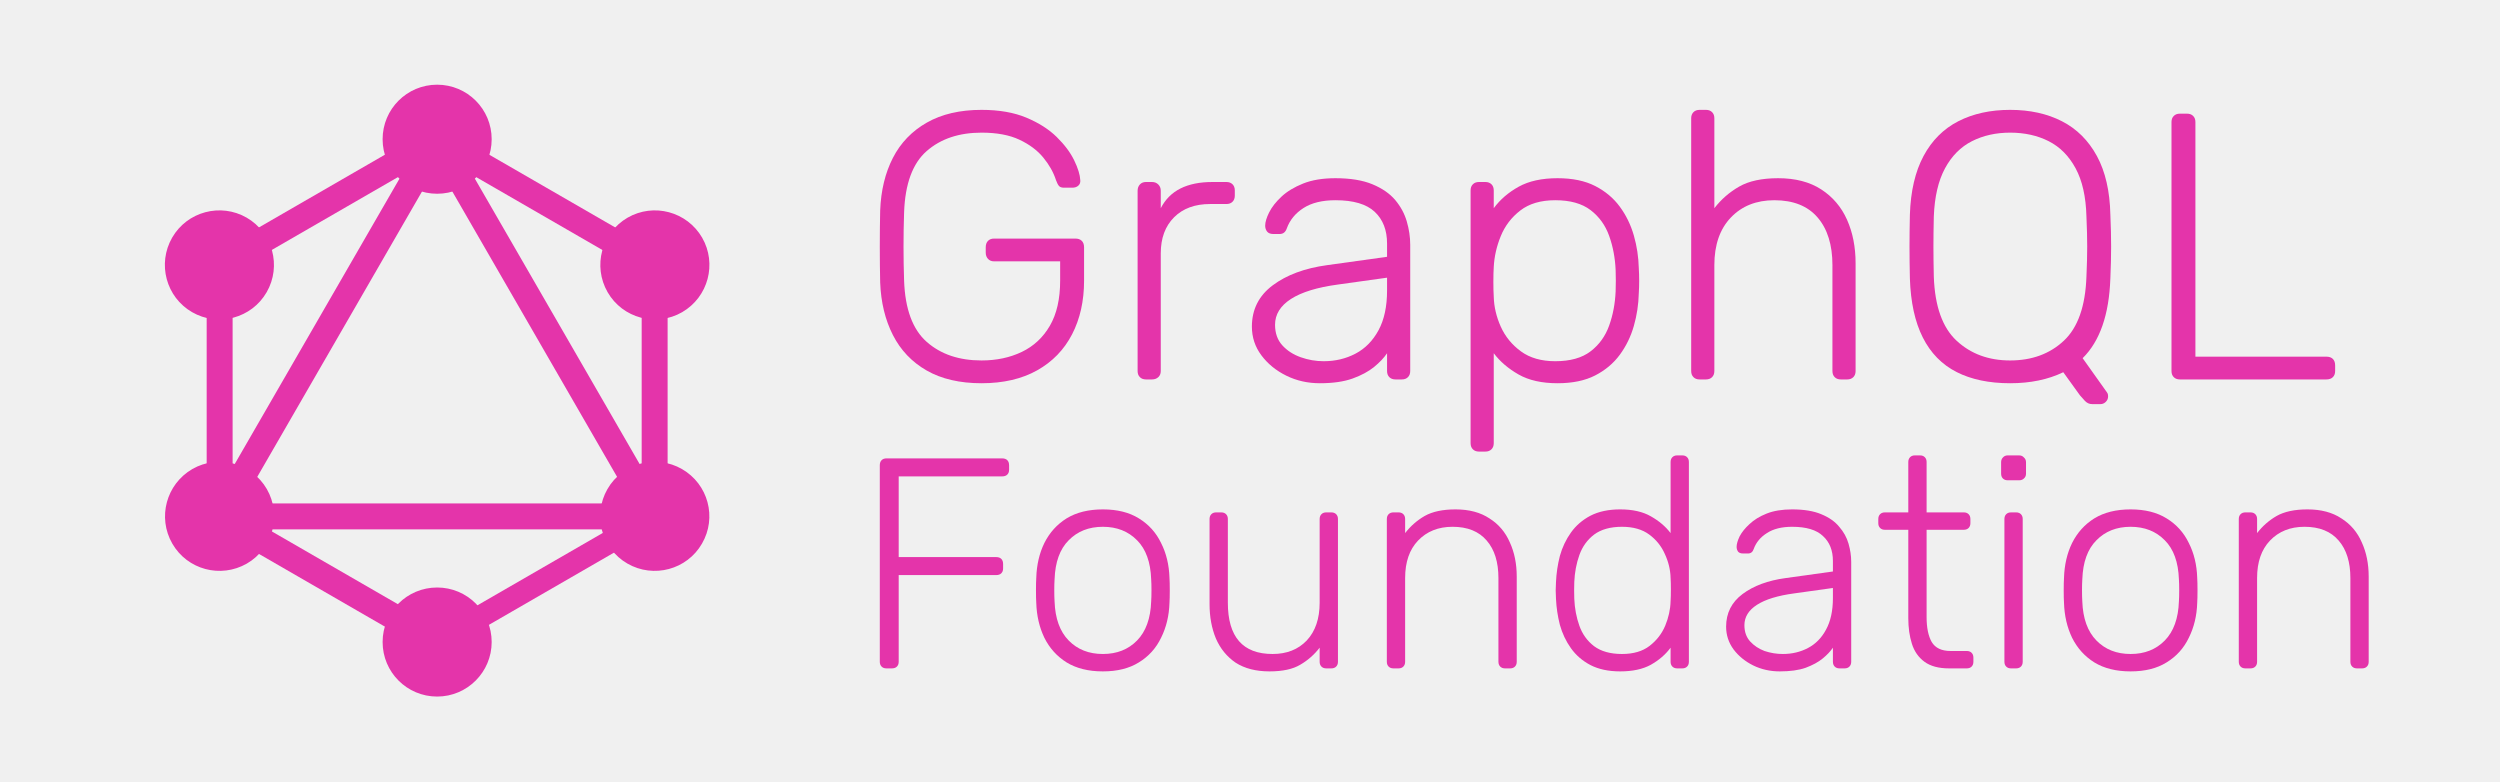
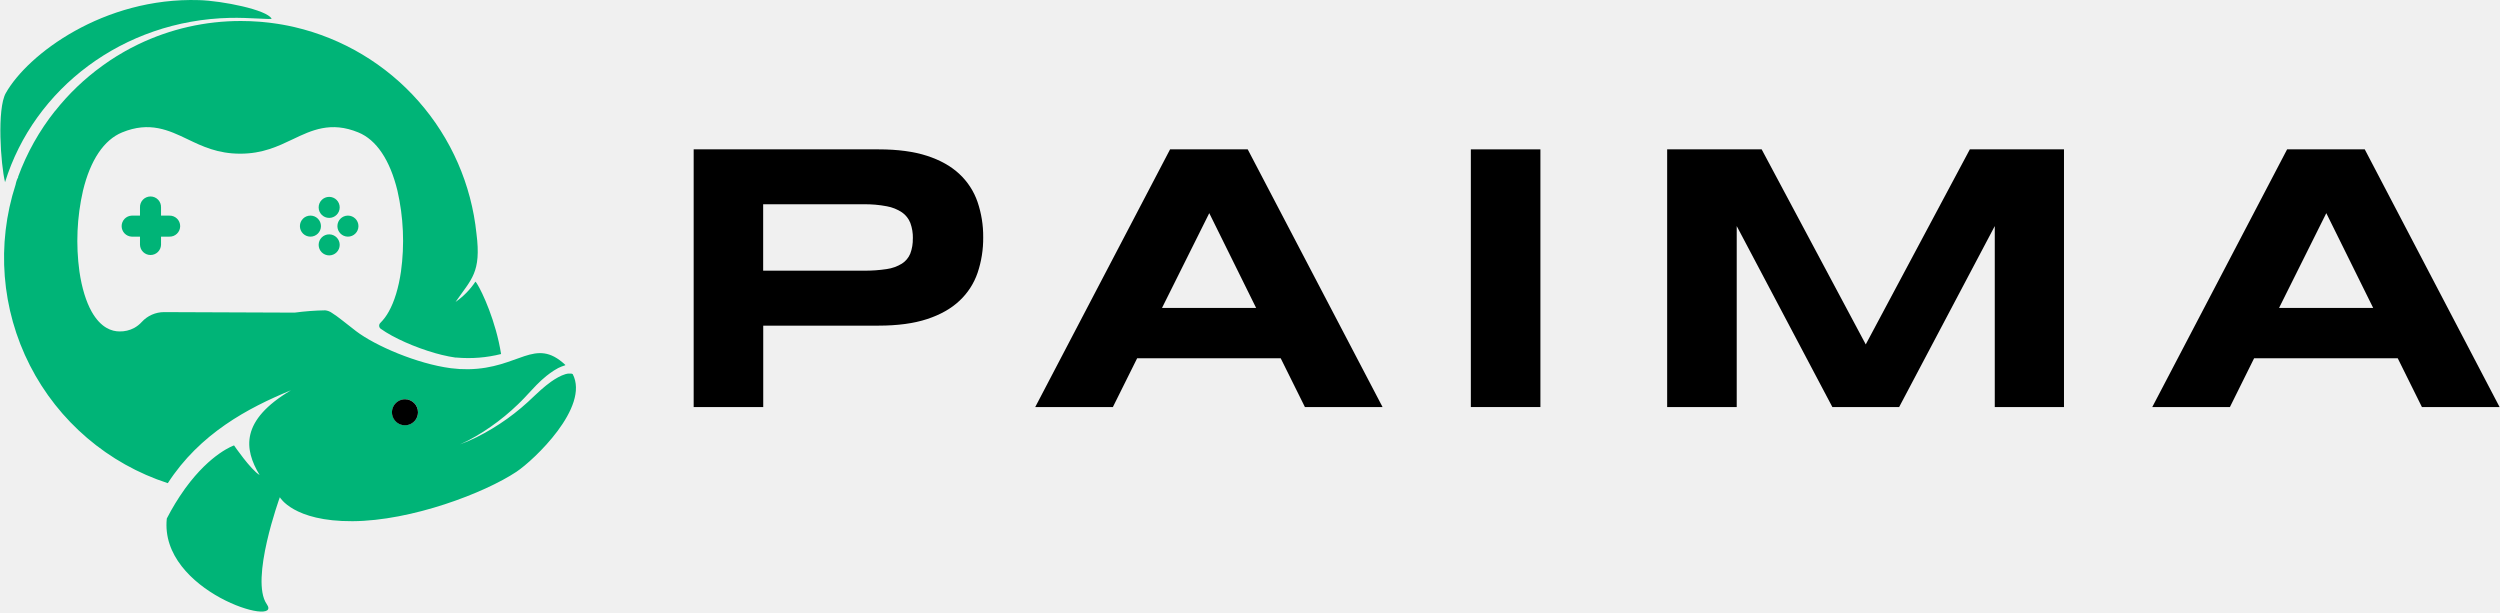
- <svg xmlns="http://www.w3.org/2000/svg" version="1.1" x="0" y="0" width="1600" height="500" viewBox="0, 0, 1600, 500" id="svg56">
-   <defs id="defs60" />
-   <g id="g1213">
-     <g id="GraphQL-mark">
-       <path d="m 137.239,352.66 -14.376,-8.3 160.15,-277.38 14.376,8.3 z" fill="#e434aa" id="path7" />
-       <path d="m 119.571,322.2 h 320.3 v 16.6 h -320.3 z" fill="#e434aa" id="path9" />
-       <path d="m 286.119,424.026 -160.21,-92.5 8.3,-14.376 160.21,92.5 z" fill="#e434aa" id="path11" />
-       <path d="m 425.293,182.947 -160.21,-92.5 8.301,-14.376 160.21,92.5 z" fill="#e434aa" id="path13" />
-       <path d="m 134.253,182.883 -8.3,-14.375 160.21,-92.5 8.301,14.375 z" fill="#e434aa" id="path15" />
-       <path d="m 422.339,352.663 -160.15,-277.38 14.376,-8.3 160.15,277.38 z" fill="#e434aa" id="path17" />
-       <path d="m 132.271,157.5 h 16.6 v 185 h -16.6 z" fill="#e434aa" id="path19" />
-       <path d="m 410.671,157.5 h 16.6 v 185 h -16.6 z" fill="#e434aa" id="path21" />
-       <path d="m 283.293,416.999 -7.25,-12.557 139.339,-80.45 7.25,12.557 z" fill="#e434aa" id="path23" />
-       <path d="m 449.272,347.9 c -9.6,16.7 -31,22.4 -47.7,12.8 -16.701,-9.6 -22.4,-31 -12.8,-47.7 9.599,-16.7 31,-22.4 47.699,-12.8 16.801,9.7 22.5,31 12.801,47.7" fill="#e434aa" id="path25" />
-       <path d="m 170.671,187 c -9.6,16.7 -31,22.4 -47.7,12.8 -16.7,-9.6 -22.4,-31 -12.8,-47.7 9.6,-16.7 31,-22.4 47.7,-12.8 16.7,9.7 22.4,31 12.8,47.7" fill="#e434aa" id="path27" />
-       <path d="m 110.271,347.9 c -9.6,-16.7 -3.9,-38 12.8,-47.7 16.7,-9.6 38,-3.9 47.7,12.8 9.6,16.7 3.9,38 -12.8,47.7 -16.8,9.6 -38.1,3.9 -47.7,-12.8" fill="#e434aa" id="path29" />
-       <path d="m 388.871,187 c -9.6,-16.7 -3.9,-38 12.8,-47.7 16.7,-9.6 38,-3.9 47.7,12.8 9.6,16.7 3.9,38 -12.8,47.7 -16.7,9.6 -38.1,3.9 -47.7,-12.8" fill="#e434aa" id="path31" />
-       <path d="m 279.771,445.8 c -19.3,0 -34.9,-15.6 -34.9,-34.9 0,-19.3 15.6,-34.9 34.9,-34.9 19.301,0 34.9,15.6 34.9,34.9 0,19.2 -15.599,34.9 -34.9,34.9" fill="#e434aa" id="path33" />
-       <path d="m 279.771,124 c -19.3,0 -34.9,-15.6 -34.9,-34.9 0,-19.3 15.6,-34.9 34.9,-34.9 19.301,0 34.9,15.6 34.9,34.9 0,19.3 -15.599,34.9 -34.9,34.9" fill="#e434aa" id="path35" />
-     </g>
-     <g id="g1175">
-       <g id="GraphQL-text" transform="translate(0,-89.50873)">
-         <path d="m 1395.102,332.35 q -2.43,0 -3.888,-1.458 -1.458,-1.458 -1.458,-3.888 V 167.596 q 0,-2.43 1.458,-3.888 1.458,-1.458 3.888,-1.458 h 4.617 q 2.43,0 3.888,1.458 1.458,1.458 1.458,3.888 V 317.77 h 83.835 q 2.673,0 4.131,1.458 1.458,1.458 1.458,4.131 v 3.645 q 0,2.43 -1.458,3.888 -1.458,1.458 -4.131,1.458 z" fill="#e434aa" id="path38" />
-         <path d="m 1338.969,348.145 q -2.673,0 -4.618,-2.066 -1.944,-2.065 -3.158,-3.523 L 1320.5,327.733 q -14.579,7.047 -34.02,7.047 -20.168,0 -34.262,-7.169 -14.094,-7.168 -21.628,-22.113 -7.533,-14.944 -8.262,-37.786 -0.243,-10.935 -0.243,-20.412 0,-9.477 0.243,-20.412 0.729,-22.599 8.749,-37.544 8.018,-14.944 22.234,-22.234 14.215,-7.29 33.169,-7.29 18.954,0 33.17,7.29 14.215,7.29 22.356,22.234 8.14,14.945 8.626,37.544 0.487,10.935 0.487,20.412 0,9.477 -0.487,20.412 -1.215,34.749 -17.739,51.03 l 15.552,21.87 q 0.243,0.243 0.487,0.85 0.242,0.608 0.242,1.823 0,1.944 -1.458,3.402 -1.457,1.458 -3.402,1.458 z M 1286.48,320.2 q 20.899,0 34.385,-12.636 13.486,-12.636 14.458,-41.067 0.486,-10.935 0.486,-19.197 0,-8.262 -0.486,-19.197 -0.485,-18.954 -6.925,-30.861 -6.44,-11.907 -17.253,-17.375 -10.813,-5.467 -24.665,-5.467 -13.608,0 -24.421,5.467 -10.814,5.468 -17.253,17.375 -6.44,11.907 -7.169,30.861 -0.242,10.935 -0.242,19.197 0,8.262 0.242,19.197 0.972,28.431 14.581,41.067 13.607,12.636 34.262,12.636 z" fill="#e434aa" id="path40" />
-         <path d="m 1087.707,332.35 q -2.43,0 -3.888,-1.458 -1.458,-1.458 -1.458,-3.888 V 165.166 q 0,-2.43 1.458,-3.888 1.458,-1.458 3.888,-1.458 h 4.131 q 2.43,0 3.888,1.458 1.458,1.458 1.458,3.888 v 57.591 q 6.561,-8.505 15.916,-13.851 9.356,-5.346 24.908,-5.346 16.524,0 27.58,7.168 11.057,7.169 16.524,19.44 5.468,12.272 5.468,27.824 v 69.012 q 0,2.43 -1.458,3.888 -1.458,1.458 -3.888,1.458 h -4.131 q -2.43,0 -3.888,-1.458 -1.458,-1.458 -1.458,-3.888 v -67.797 q 0,-19.44 -9.477,-30.497 -9.477,-11.056 -27.702,-11.056 -17.253,0 -27.824,11.056 -10.57,11.057 -10.57,30.497 v 67.797 q 0,2.43 -1.458,3.888 -1.458,1.458 -3.888,1.458 z" fill="#e434aa" id="path42" />
-         <path d="m 946.524,378.52 q -2.43,0 -3.888,-1.458 -1.458,-1.458 -1.458,-3.888 V 211.336 q 0,-2.43 1.458,-3.888 1.458,-1.458 3.888,-1.458 h 4.131 q 2.43,0 3.888,1.458 1.458,1.458 1.458,3.888 v 11.421 q 6.075,-8.262 15.916,-13.73 9.842,-5.467 24.908,-5.467 14.337,0 24.057,4.981 9.72,4.982 15.795,13.244 6.075,8.262 8.991,18.468 2.916,10.206 3.159,20.898 0.243,3.645 0.243,8.019 0,4.374 -0.243,8.019 -0.243,10.692 -3.159,20.898 -2.916,10.206 -8.991,18.468 -6.075,8.262 -15.795,13.243 -9.72,4.982 -24.057,4.982 -15.066,0 -24.908,-5.589 -9.841,-5.589 -15.916,-13.608 v 57.591 q 0,2.43 -1.458,3.888 -1.458,1.458 -3.888,1.458 z m 48.843,-57.834 q 14.337,0 22.599,-6.318 8.262,-6.318 11.907,-16.524 3.645,-10.206 4.131,-21.87 0.243,-6.804 0,-13.608 -0.486,-11.664 -4.131,-21.87 -3.645,-10.206 -11.907,-16.524 -8.262,-6.318 -22.599,-6.318 -13.851,0 -22.356,6.561 -8.505,6.561 -12.515,16.402 -4.009,9.842 -4.495,19.805 -0.243,3.645 -0.243,9.477 0,5.832 0.243,9.477 0.243,9.72 4.495,19.197 4.253,9.477 12.879,15.795 8.627,6.318 21.992,6.318 z" fill="#e434aa" id="path44" />
-         <path d="m 844.707,334.78 q -11.664,0 -21.506,-4.86 -9.841,-4.86 -15.916,-13.001 -6.075,-8.14 -6.075,-18.346 0,-16.524 13.365,-26.487 13.365,-9.963 34.749,-12.879 l 38.394,-5.346 v -8.505 q 0,-12.879 -7.898,-20.291 -7.897,-7.411 -25.15,-7.411 -12.636,0 -20.412,4.981 -7.776,4.982 -10.692,13.001 -1.215,3.645 -4.617,3.645 h -3.888 q -2.916,0 -4.131,-1.58 -1.215,-1.579 -1.215,-3.766 0,-3.402 2.551,-8.505 2.552,-5.103 7.898,-10.085 5.346,-4.981 13.851,-8.383 8.505,-3.402 20.655,-3.402 14.337,0 23.692,3.888 9.356,3.888 14.58,10.084 5.225,6.197 7.412,13.73 2.187,7.533 2.187,14.823 v 80.919 q 0,2.43 -1.458,3.888 -1.458,1.458 -3.888,1.458 h -4.131 q -2.43,0 -3.888,-1.458 -1.458,-1.458 -1.458,-3.888 v -11.421 q -2.916,4.374 -8.262,8.748 -5.346,4.374 -13.73,7.411 -8.383,3.038 -21.019,3.038 z m 2.43,-14.094 q 11.178,0 20.412,-4.86 9.234,-4.86 14.701,-14.944 5.468,-10.085 5.468,-25.394 v -8.262 l -31.347,4.374 q -19.926,2.673 -30.132,9.234 -10.206,6.561 -10.206,16.524 0,8.019 4.617,13.122 4.617,5.103 11.785,7.654 7.169,2.552 14.702,2.552 z" fill="#e434aa" id="path46" />
-         <path d="m 733.413,332.35 q -2.43,0 -3.888,-1.458 -1.458,-1.458 -1.458,-3.888 V 211.579 q 0,-2.43 1.458,-4.01 1.458,-1.579 3.888,-1.579 h 3.888 q 2.43,0 4.009,1.579 1.58,1.58 1.58,4.01 v 11.178 q 4.374,-8.505 12.636,-12.636 8.262,-4.131 20.412,-4.131 h 8.991 q 2.43,0 3.888,1.458 1.458,1.458 1.458,3.888 v 3.402 q 0,2.43 -1.458,3.888 -1.458,1.458 -3.888,1.458 H 774.48 q -14.58,0 -23.085,8.505 -8.505,8.505 -8.505,23.085 v 75.33 q 0,2.43 -1.58,3.888 -1.579,1.458 -4.009,1.458 z" fill="#e434aa" id="path48" />
-         <path d="m 628.194,334.78 q -20.898,0 -35.114,-8.141 -14.215,-8.14 -21.627,-22.72 -7.411,-14.58 -8.141,-33.534 -0.242,-10.935 -0.242,-23.085 0,-12.15 0.242,-23.085 0.73,-19.197 8.141,-33.656 7.412,-14.458 21.749,-22.599 14.337,-8.14 34.992,-8.14 16.767,0 28.673,4.981 11.908,4.982 19.44,12.393 7.534,7.412 11.179,14.945 3.644,7.533 3.888,12.636 0.243,2.187 -1.215,3.523 -1.458,1.337 -3.888,1.337 h -5.347 q -2.187,0 -3.158,-1.094 -0.972,-1.093 -1.944,-3.766 -2.43,-7.533 -8.141,-14.459 -5.71,-6.925 -15.309,-11.421 -9.599,-4.495 -24.178,-4.495 -21.627,0 -35.114,11.785 -13.486,11.786 -14.458,39.245 -0.729,21.87 0,43.74 0.972,27.216 14.458,39.123 13.487,11.907 35.114,11.907 14.337,0 25.758,-5.468 11.42,-5.467 17.982,-16.767 6.561,-11.299 6.561,-28.795 v -12.393 h -42.282 q -2.43,0 -3.888,-1.58 -1.458,-1.579 -1.458,-4.009 v -3.402 q 0,-2.673 1.458,-4.131 1.458,-1.458 3.888,-1.458 h 52.002 q 2.673,0 4.131,1.458 1.458,1.458 1.458,4.131 v 21.384 q 0,19.44 -7.655,34.263 -7.654,14.823 -22.356,23.085 -14.702,8.262 -35.599,8.262 z" fill="#e434aa" id="path50" />
-       </g>
-       <g id="g1154">
-         <path d="m 567.294,427.769 q -1.92,0 -3.072,-1.152 -1.152,-1.152 -1.152,-3.072 v -125.76 q 0,-2.112 1.152,-3.264 1.152,-1.152 3.072,-1.152 h 74.112 q 2.112,0 3.264,1.152 1.152,1.152 1.152,3.264 v 2.88 q 0,1.92 -1.152,3.072 -1.152,1.152 -3.264,1.152 h -66.24 v 51.648 h 62.4 q 2.112,0 3.264,1.152 1.152,1.152 1.152,3.264 v 2.88 q 0,1.92 -1.152,3.072 -1.152,1.152 -3.264,1.152 h -62.4 v 55.488 q 0,1.92 -1.152,3.072 -1.152,1.152 -3.264,1.152 z" style="font-style:normal;font-variant:normal;font-weight:300;font-stretch:normal;font-size:192px;line-height:1.25;font-family:Rubik;-inkscape-font-specification:'Rubik, Light';font-variant-ligatures:normal;font-variant-caps:normal;font-variant-numeric:normal;font-variant-east-asian:normal;fill:#e434aa;fill-opacity:1;stroke:none" id="path1113" />
-         <path d="m 705.84,429.689 q -13.824,0 -23.232,-5.76 -9.216,-5.76 -14.208,-15.744 -4.8,-9.984 -5.184,-22.272 -0.192,-2.88 -0.192,-8.064 0,-5.184 0.192,-8.064 0.384,-12.48 5.184,-22.272 4.992,-9.984 14.208,-15.744 9.408,-5.76 23.232,-5.76 13.824,0 23.04,5.76 9.408,5.76 14.208,15.744 4.992,9.792 5.376,22.272 0.192,2.88 0.192,8.064 0,5.184 -0.192,8.064 -0.384,12.288 -5.376,22.272 -4.8,9.984 -14.208,15.744 -9.216,5.76 -23.04,5.76 z m 0,-11.136 q 13.44,0 21.888,-8.64 8.448,-8.64 9.024,-24.96 0.192,-2.88 0.192,-7.104 0,-4.224 -0.192,-7.104 -0.576,-16.512 -9.024,-24.96 -8.448,-8.64 -21.888,-8.64 -13.44,0 -21.888,8.64 -8.448,8.448 -9.024,24.96 -0.192,2.88 -0.192,7.104 0,4.224 0.192,7.104 0.576,16.32 9.024,24.96 8.448,8.64 21.888,8.64 z" style="font-style:normal;font-variant:normal;font-weight:300;font-stretch:normal;font-size:192px;line-height:1.25;font-family:Rubik;-inkscape-font-specification:'Rubik, Light';font-variant-ligatures:normal;font-variant-caps:normal;font-variant-numeric:normal;font-variant-east-asian:normal;fill:#e434aa;fill-opacity:1;stroke:none" id="path1115" />
-         <path d="m 812.514,429.689 q -13.056,0 -21.696,-5.568 -8.448,-5.76 -12.672,-15.552 -4.032,-9.792 -4.032,-21.888 v -54.528 q 0,-1.92 1.152,-3.072 1.152,-1.152 3.072,-1.152 h 3.264 q 1.92,0 3.072,1.152 1.152,1.152 1.152,3.072 v 53.568 q 0,32.832 28.608,32.832 13.632,0 21.888,-8.64 8.256,-8.832 8.256,-24.192 v -53.568 q 0,-1.92 1.152,-3.072 1.152,-1.152 3.072,-1.152 h 3.264 q 1.92,0 3.072,1.152 1.152,1.152 1.152,3.072 v 91.392 q 0,1.92 -1.152,3.072 -1.152,1.152 -3.072,1.152 h -3.264 q -1.92,0 -3.072,-1.152 -1.152,-1.152 -1.152,-3.072 v -9.024 q -5.184,6.72 -12.48,10.944 -7.104,4.224 -19.584,4.224 z" style="font-style:normal;font-variant:normal;font-weight:300;font-stretch:normal;font-size:192px;line-height:1.25;font-family:Rubik;-inkscape-font-specification:'Rubik, Light';font-variant-ligatures:normal;font-variant-caps:normal;font-variant-numeric:normal;font-variant-east-asian:normal;fill:#e434aa;fill-opacity:1;stroke:none" id="path1117" />
-         <path d="m 891.798,427.769 q -1.92,0 -3.072,-1.152 -1.152,-1.152 -1.152,-3.072 v -91.392 q 0,-1.92 1.152,-3.072 1.152,-1.152 3.072,-1.152 h 3.264 q 1.92,0 3.072,1.152 1.152,1.152 1.152,3.072 v 9.024 q 5.184,-6.72 12.48,-10.944 7.488,-4.224 19.776,-4.224 13.056,0 21.696,5.76 8.832,5.568 13.056,15.36 4.416,9.6 4.416,21.888 v 54.528 q 0,1.92 -1.152,3.072 -1.152,1.152 -3.072,1.152 h -3.264 q -1.92,0 -3.072,-1.152 -1.152,-1.152 -1.152,-3.072 v -53.568 q 0,-15.36 -7.488,-24 -7.488,-8.832 -21.888,-8.832 -13.632,0 -22.08,8.832 -8.256,8.64 -8.256,24 v 53.568 q 0,1.92 -1.152,3.072 -1.152,1.152 -3.072,1.152 z" style="font-style:normal;font-variant:normal;font-weight:300;font-stretch:normal;font-size:192px;line-height:1.25;font-family:Rubik;-inkscape-font-specification:'Rubik, Light';font-variant-ligatures:normal;font-variant-caps:normal;font-variant-numeric:normal;font-variant-east-asian:normal;fill:#e434aa;fill-opacity:1;stroke:none" id="path1119" />
-         <path d="m 1036.92,429.689 q -11.136,0 -19.008,-4.032 -7.68,-4.032 -12.48,-10.752 -4.8,-6.72 -7.104,-14.976 -2.112,-8.256 -2.496,-16.704 -0.192,-2.88 -0.192,-5.376 0,-2.496 0.192,-5.376 0.384,-8.448 2.496,-16.704 2.304,-8.256 7.104,-14.976 4.8,-6.72 12.48,-10.752 7.872,-4.032 19.008,-4.032 11.904,0 19.584,4.416 7.872,4.416 12.672,10.752 v -45.504 q 0,-1.92 1.152,-3.072 1.152,-1.152 3.072,-1.152 h 3.264 q 1.92,0 3.072,1.152 1.152,1.152 1.152,3.072 v 127.872 q 0,1.92 -1.152,3.072 -1.152,1.152 -3.072,1.152 h -3.264 q -1.92,0 -3.072,-1.152 -1.152,-1.152 -1.152,-3.072 v -9.024 q -4.8,6.528 -12.672,10.944 -7.68,4.224 -19.584,4.224 z m 1.152,-11.136 q 10.944,0 17.664,-5.184 6.72,-5.184 9.984,-12.864 3.264,-7.872 3.456,-15.744 0.192,-2.88 0.192,-7.488 0,-4.608 -0.192,-7.488 -0.192,-7.68 -3.648,-15.168 -3.264,-7.488 -9.984,-12.48 -6.72,-4.992 -17.472,-4.992 -11.136,0 -17.856,4.992 -6.528,4.992 -9.408,13.056 -2.88,8.064 -3.264,17.28 -0.192,5.376 0,10.752 0.384,9.216 3.264,17.28 2.88,8.064 9.408,13.056 6.72,4.992 17.856,4.992 z" style="font-style:normal;font-variant:normal;font-weight:300;font-stretch:normal;font-size:192px;line-height:1.25;font-family:Rubik;-inkscape-font-specification:'Rubik, Light';font-variant-ligatures:normal;font-variant-caps:normal;font-variant-numeric:normal;font-variant-east-asian:normal;fill:#e434aa;fill-opacity:1;stroke:none" id="path1121" />
-         <path d="m 1139.079,429.689 q -9.216,0 -17.088,-3.84 -7.68,-3.84 -12.48,-10.176 -4.8,-6.528 -4.8,-14.592 0,-13.056 10.56,-20.928 10.56,-7.872 27.456,-10.176 l 30.336,-4.224 v -6.72 q 0,-10.176 -6.336,-15.936 -6.144,-5.952 -19.776,-5.952 -9.984,0 -16.128,4.032 -6.144,3.84 -8.448,10.176 -0.96,2.88 -3.648,2.88 h -3.072 q -2.304,0 -3.264,-1.152 -0.96,-1.344 -0.96,-3.072 0,-2.688 1.92,-6.72 2.112,-4.032 6.336,-7.872 4.224,-4.032 10.944,-6.72 6.72,-2.688 16.32,-2.688 11.328,0 18.624,3.072 7.488,3.072 11.52,8.064 4.224,4.8 5.952,10.752 1.728,5.952 1.728,11.712 v 63.936 q 0,1.92 -1.152,3.072 -1.152,1.152 -3.072,1.152 h -3.264 q -1.92,0 -3.072,-1.152 -1.152,-1.152 -1.152,-3.072 v -9.024 q -2.304,3.456 -6.528,6.912 -4.224,3.456 -10.944,5.952 -6.528,2.304 -16.512,2.304 z m 1.92,-11.136 q 8.832,0 16.128,-3.84 7.296,-3.84 11.52,-11.712 4.416,-8.064 4.416,-20.16 v -6.528 l -24.768,3.456 q -15.744,2.112 -23.808,7.296 -8.064,5.184 -8.064,13.056 0,6.336 3.648,10.368 3.648,4.032 9.216,6.144 5.76,1.92 11.712,1.92 z" style="font-style:normal;font-variant:normal;font-weight:300;font-stretch:normal;font-size:192px;line-height:1.25;font-family:Rubik;-inkscape-font-specification:'Rubik, Light';font-variant-ligatures:normal;font-variant-caps:normal;font-variant-numeric:normal;font-variant-east-asian:normal;fill:#e434aa;fill-opacity:1;stroke:none" id="path1123" />
-         <path d="m 1247.424,427.769 q -9.984,0 -15.744,-4.224 -5.76,-4.224 -8.064,-11.52 -2.304,-7.296 -2.304,-16.32 v -56.64 h -14.976 q -1.92,0 -3.072,-1.152 -1.152,-1.152 -1.152,-3.072 v -2.688 q 0,-1.92 1.152,-3.072 1.152,-1.152 3.072,-1.152 h 14.976 v -32.256 q 0,-1.92 1.152,-3.072 1.152,-1.152 3.072,-1.152 h 3.264 q 1.92,0 3.072,1.152 1.152,1.152 1.152,3.072 v 32.256 h 23.808 q 1.92,0 3.072,1.152 1.152,1.152 1.152,3.072 v 2.688 q 0,1.92 -1.152,3.072 -1.152,1.152 -3.072,1.152 h -23.808 v 55.872 q 0,10.176 3.264,15.936 3.456,5.76 12.096,5.76 h 10.368 q 1.92,0 3.072,1.152 1.152,1.152 1.152,3.072 v 2.688 q 0,1.92 -1.152,3.072 -1.152,1.152 -3.072,1.152 z" style="font-style:normal;font-variant:normal;font-weight:300;font-stretch:normal;font-size:192px;line-height:1.25;font-family:Rubik;-inkscape-font-specification:'Rubik, Light';font-variant-ligatures:normal;font-variant-caps:normal;font-variant-numeric:normal;font-variant-east-asian:normal;fill:#e434aa;fill-opacity:1;stroke:none" id="path1125" />
-         <path d="m 1287.048,427.769 q -1.92,0 -3.072,-1.152 -1.152,-1.152 -1.152,-3.072 v -91.392 q 0,-1.92 1.152,-3.072 1.152,-1.152 3.072,-1.152 h 3.264 q 1.92,0 3.072,1.152 1.152,1.152 1.152,3.072 v 91.392 q 0,1.92 -1.152,3.072 -1.152,1.152 -3.072,1.152 z m -2.112,-120.384 q -1.92,0 -3.072,-1.152 -1.152,-1.152 -1.152,-3.072 v -7.296 q 0,-1.92 1.152,-3.072 1.152,-1.344 3.072,-1.344 h 7.296 q 1.92,0 3.072,1.344 1.344,1.152 1.344,3.072 v 7.296 q 0,1.92 -1.344,3.072 -1.152,1.152 -3.072,1.152 z" style="font-style:normal;font-variant:normal;font-weight:300;font-stretch:normal;font-size:192px;line-height:1.25;font-family:Rubik;-inkscape-font-specification:'Rubik, Light';font-variant-ligatures:normal;font-variant-caps:normal;font-variant-numeric:normal;font-variant-east-asian:normal;fill:#e434aa;fill-opacity:1;stroke:none" id="path1127" />
-         <path d="m 1363.59,429.689 q -13.824,0 -23.232,-5.76 -9.216,-5.76 -14.208,-15.744 -4.8,-9.984 -5.184,-22.272 -0.192,-2.88 -0.192,-8.064 0,-5.184 0.192,-8.064 0.384,-12.48 5.184,-22.272 4.992,-9.984 14.208,-15.744 9.408,-5.76 23.232,-5.76 13.824,0 23.04,5.76 9.408,5.76 14.208,15.744 4.992,9.792 5.376,22.272 0.192,2.88 0.192,8.064 0,5.184 -0.192,8.064 -0.384,12.288 -5.376,22.272 -4.8,9.984 -14.208,15.744 -9.216,5.76 -23.04,5.76 z m 0,-11.136 q 13.44,0 21.888,-8.64 8.448,-8.64 9.024,-24.96 0.192,-2.88 0.192,-7.104 0,-4.224 -0.192,-7.104 -0.576,-16.512 -9.024,-24.96 -8.448,-8.64 -21.888,-8.64 -13.44,0 -21.888,8.64 -8.448,8.448 -9.024,24.96 -0.192,2.88 -0.192,7.104 0,4.224 0.192,7.104 0.576,16.32 9.024,24.96 8.448,8.64 21.888,8.64 z" style="font-style:normal;font-variant:normal;font-weight:300;font-stretch:normal;font-size:192px;line-height:1.25;font-family:Rubik;-inkscape-font-specification:'Rubik, Light';font-variant-ligatures:normal;font-variant-caps:normal;font-variant-numeric:normal;font-variant-east-asian:normal;fill:#e434aa;fill-opacity:1;stroke:none" id="path1129" />
-         <path d="m 1437.048,427.769 q -1.92,0 -3.072,-1.152 -1.152,-1.152 -1.152,-3.072 v -91.392 q 0,-1.92 1.152,-3.072 1.152,-1.152 3.072,-1.152 h 3.264 q 1.92,0 3.072,1.152 1.152,1.152 1.152,3.072 v 9.024 q 5.184,-6.72 12.48,-10.944 7.488,-4.224 19.776,-4.224 13.056,0 21.696,5.76 8.832,5.568 13.056,15.36 4.416,9.6 4.416,21.888 v 54.528 q 0,1.92 -1.152,3.072 -1.152,1.152 -3.072,1.152 h -3.264 q -1.92,0 -3.072,-1.152 -1.152,-1.152 -1.152,-3.072 v -53.568 q 0,-15.36 -7.488,-24 -7.488,-8.832 -21.888,-8.832 -13.632,0 -22.08,8.832 -8.256,8.64 -8.256,24 v 53.568 q 0,1.92 -1.152,3.072 -1.152,1.152 -3.072,1.152 z" style="font-style:normal;font-variant:normal;font-weight:300;font-stretch:normal;font-size:192px;line-height:1.25;font-family:Rubik;-inkscape-font-specification:'Rubik, Light';font-variant-ligatures:normal;font-variant-caps:normal;font-variant-numeric:normal;font-variant-east-asian:normal;fill:#e434aa;fill-opacity:1;stroke:none" id="path1131" />
-       </g>
-     </g>
+ <svg xmlns="http://www.w3.org/2000/svg" width="1689" height="414" viewBox="0 0 1689 414" fill="none">
+   <g clip-path="url(#clip0_115_682)">
+     <path d="M664.251 160.33C664.34 168.487 663.055 176.6 660.451 184.33C657.987 191.533 653.787 198.017 648.221 203.21C642.614 208.49 635.331 212.607 626.371 215.56C617.411 218.513 606.501 219.993 593.641 220H515.641V275H468.641V100.91H593.641C606.481 100.91 617.377 102.367 626.331 105.28C635.284 108.193 642.567 112.29 648.181 117.57C653.737 122.748 657.936 129.21 660.411 136.39C663.033 144.096 664.332 152.191 664.251 160.33V160.33ZM616.741 161.09C616.824 157.531 616.245 153.987 615.031 150.64C613.904 147.746 611.941 145.253 609.391 143.48C606.287 141.423 602.795 140.021 599.131 139.36C593.98 138.382 588.743 137.926 583.501 138H515.591V182.86H583.501C588.718 182.929 593.933 182.568 599.091 181.78C602.729 181.277 606.222 180.024 609.351 178.1C611.881 176.476 613.85 174.112 614.991 171.33C616.213 168.058 616.793 164.582 616.701 161.09H616.741Z" fill="black" />
+     <path d="M865.25 242.06H768.25L751.86 275H699.4L790.5 100.91H842.96L934.06 275H881.6L865.25 242.06ZM785.04 208.06H848.65L816.98 144L785.04 208.06Z" fill="black" />
+     <path d="M993.701 275V100.91H1040.7V275H993.701Z" fill="black" />
+     <path d="M1347.67 275V152.73L1283.06 275H1237.95L1173.33 152.73V275H1126.33V100.91H1190.18L1260.5 232.68L1330.82 100.91H1394.43V275H1347.67Z" fill="black" />
+     <path d="M1619.92 242.06H1522.87L1506.53 275H1454.07L1545.17 100.91H1597.63L1688.72 275H1636.25L1619.92 242.06ZM1539.72 208.06H1603.33L1571.65 144L1539.72 208.06Z" fill="black" />
+     <path d="M155.41 12.07C83.12 13.72 23.01 59.81 3.41 123.07C0.45 111 -2.1 73.54 3.91 62.9C18.7 36.67 70.03 -1.95 134.6 0.08C150.03 0.55 180.35 6.55 183.48 12.63C183.87 13.38 168.18 11.78 155.41 12.07Z" fill="#00B477" />
+     <path d="M386.921 252.74L386.671 252.64C386.56 252.57 386.438 252.52 386.311 252.49C386.168 252.475 386.027 252.445 385.891 252.4C385.727 252.39 385.564 252.39 385.401 252.4C385.241 252.4 385.081 252.4 384.891 252.4H384.351H383.781C383.601 252.4 383.391 252.48 383.191 252.5C382.791 252.6 382.401 252.65 381.991 252.78C381.148 253.027 380.322 253.331 379.521 253.69C378.676 254.041 377.854 254.445 377.061 254.9C376.223 255.334 375.409 255.811 374.621 256.33L372.251 257.91L369.941 259.67L368.781 260.56L367.671 261.5L365.431 263.4C363.951 264.7 362.551 266.08 361.091 267.4L356.671 271.55C355.191 272.93 353.671 274.22 352.111 275.55C345.942 280.763 339.364 285.472 332.441 289.63C329.011 291.73 325.441 293.63 321.881 295.44C318.293 297.243 314.603 298.835 310.831 300.21C314.486 298.59 318.046 296.76 321.491 294.73C324.931 292.73 328.311 290.59 331.561 288.28C338.086 283.741 344.235 278.684 349.951 273.16C351.361 271.76 352.801 270.41 354.141 268.96L358.211 264.6C359.601 263.13 360.951 261.6 362.391 260.17L364.591 258.03L365.701 256.96L366.861 255.96L369.191 253.96L371.701 252.05C372.543 251.412 373.417 250.818 374.321 250.27C375.23 249.666 376.175 249.119 377.151 248.63C378.642 247.897 380.191 247.285 381.781 246.8C381.814 246.788 381.844 246.767 381.867 246.739C381.89 246.712 381.906 246.68 381.913 246.645C381.92 246.609 381.918 246.573 381.907 246.539C381.896 246.505 381.877 246.474 381.851 246.45C361.341 227.32 350.791 249 316.291 249.45C312.5 249.499 308.711 249.282 304.951 248.8L304.371 248.73C281.771 245.73 253.591 233.64 240.571 223.73C233.691 218.46 228.221 213.83 224.241 211.39C222.901 210.433 221.337 209.837 219.701 209.66C212.803 209.772 205.918 210.289 199.081 211.21L110.821 210.86C108 210.868 105.211 211.459 102.629 212.596C100.048 213.734 97.73 215.393 95.821 217.47C94.313 219.143 92.531 220.547 90.551 221.62C87.534 223.201 84.166 223.992 80.761 223.92C75.611 223.92 68.161 221.6 61.941 210.58C58.121 203.79 55.261 194.41 53.661 183.43C51.164 165.22 51.98 146.709 56.071 128.79C61.071 108.1 70.251 94.48 82.501 89.45C101.091 81.79 114.121 88.03 126.701 94.05C136.701 98.86 147.091 103.83 162.281 103.83C177.471 103.83 187.841 98.83 197.871 94.05C210.451 88.05 223.461 81.79 242.071 89.45C254.331 94.45 263.451 108.1 268.501 128.79C272.598 146.708 273.411 165.221 270.901 183.43C269.311 194.43 266.451 203.79 262.621 210.58C261.104 213.346 259.21 215.888 256.991 218.13C256.708 218.39 256.487 218.71 256.344 219.066C256.2 219.423 256.139 219.806 256.163 220.19C256.186 220.573 256.296 220.946 256.482 221.282C256.669 221.617 256.928 221.907 257.241 222.13C265.841 228.3 280.551 234.75 294.041 238.59C297.041 239.46 300.041 240.17 302.891 240.73L303.161 240.8C304.801 241.11 306.411 241.4 307.921 241.61L307.971 241.52L308.531 241.58C318.594 242.458 328.734 241.647 338.531 239.18C335.011 216.96 325.781 197.25 322.301 191.74C321.998 191.208 321.629 190.717 321.201 190.28C317.624 195.652 313.072 200.305 307.781 204C318.411 188.56 325.271 184.22 321.901 157.84C318.483 124.69 304.807 93.431 282.781 68.422C260.754 43.413 231.474 25.898 199.021 18.32L198.331 18.16L196.681 17.79C195.851 17.62 195.031 17.44 194.201 17.28L191.201 16.71L190.731 16.63C189.661 16.44 188.571 16.26 187.481 16.09C186.741 15.98 185.991 15.86 185.241 15.77C184.491 15.68 183.911 15.58 183.241 15.5L181.241 15.25C179.901 15.1 178.551 14.97 177.241 14.84L175.241 14.67C171.141 14.35 167.001 14.19 162.821 14.19C138.754 14.14 114.988 19.545 93.311 30C91.564 30.84 89.831 31.717 88.111 32.63C86.971 33.24 85.841 33.86 84.701 34.49L83.251 35.32C80.284 37.02 77.367 38.82 74.501 40.72L72.651 42C72.061 42.4 71.471 42.8 70.891 43.22C70.311 43.64 69.641 44.1 69.021 44.55C57.05 53.202 46.332 63.465 37.171 75.05C37.241 74.94 37.291 74.83 37.361 74.72C26.608 88.208 18.108 103.347 12.191 119.55H12.331C12.281 119.67 12.241 119.82 12.191 119.95C12.141 120.08 11.901 120.46 11.721 120.85C11.356 121.677 11.062 122.534 10.841 123.41V123.41C10.731 123.81 10.631 124.26 10.541 124.73C-2.553 165.114 0.923 209.044 20.205 246.865C39.487 284.687 72.997 313.305 113.371 326.43C135.021 292.92 167.541 275.6 196.581 263.66C162.361 283.96 164.771 303.34 175.391 320.92C169.321 317.28 158.121 300.92 158.121 300.92C158.121 300.92 142.561 306.05 125.261 329.78C125.131 329.96 125.001 330.13 124.881 330.31C120.332 336.668 116.258 343.353 112.691 350.31C107.531 399.69 191.741 424.53 180.231 408.17C168.721 391.81 189.061 335.92 189.061 335.92C189.061 335.92 198.111 352.35 238.141 352.12C278.171 351.89 327.461 333 348.901 318.74C360.861 310.77 398.551 275 386.921 252.74ZM277.781 286.24C276.09 287.148 274.148 287.477 272.252 287.175C270.357 286.873 268.613 285.958 267.287 284.57C265.962 283.182 265.129 281.397 264.915 279.49C264.702 277.582 265.12 275.657 266.105 274.011C267.091 272.364 268.59 271.085 270.371 270.372C272.153 269.659 274.12 269.55 275.97 270.062C277.819 270.574 279.45 271.678 280.612 273.206C281.774 274.734 282.402 276.601 282.401 278.52C282.408 279.788 282.131 281.042 281.591 282.19C280.795 283.919 279.458 285.341 277.781 286.24V286.24Z" fill="#00B477" />
+     <path d="M282.38 278.53C282.382 280.269 281.868 281.97 280.903 283.417C279.937 284.864 278.565 285.992 276.958 286.659C275.352 287.326 273.583 287.5 271.877 287.162C270.171 286.823 268.604 285.985 267.374 284.755C266.144 283.526 265.307 281.958 264.968 280.252C264.629 278.546 264.804 276.778 265.471 275.172C266.137 273.565 267.266 272.192 268.713 271.227C270.16 270.262 271.86 269.748 273.6 269.75C275.928 269.75 278.162 270.675 279.808 272.322C281.455 273.968 282.38 276.201 282.38 278.53V278.53Z" fill="black" />
+     <path d="M209.73 159.88C213.657 159.88 216.84 156.697 216.84 152.77C216.84 148.843 213.657 145.66 209.73 145.66C205.803 145.66 202.62 148.843 202.62 152.77C202.62 156.697 205.803 159.88 209.73 159.88Z" fill="#00B477" />
+     <path d="M235.06 159.88C238.987 159.88 242.17 156.697 242.17 152.77C242.17 148.843 238.987 145.66 235.06 145.66C231.133 145.66 227.95 148.843 227.95 152.77C227.95 156.697 231.133 159.88 235.06 159.88Z" fill="#00B477" />
+     <path d="M222.39 147.22C226.317 147.22 229.5 144.037 229.5 140.11C229.5 136.183 226.317 133 222.39 133C218.464 133 215.28 136.183 215.28 140.11C215.28 144.037 218.464 147.22 222.39 147.22Z" fill="#00B477" />
+     <path d="M222.39 172.55C226.317 172.55 229.5 169.367 229.5 165.44C229.5 161.513 226.317 158.33 222.39 158.33C218.464 158.33 215.28 161.513 215.28 165.44C215.28 169.367 218.464 172.55 222.39 172.55Z" fill="#00B477" />
+     <path d="M114.35 145.67H108.79V140.11C108.826 139.155 108.669 138.202 108.328 137.308C107.987 136.415 107.469 135.6 106.806 134.911C106.143 134.222 105.347 133.675 104.468 133.3C103.588 132.926 102.641 132.733 101.685 132.733C100.729 132.733 99.783 132.926 98.903 133.3C98.023 133.675 97.228 134.222 96.564 134.911C95.901 135.6 95.383 136.415 95.042 137.308C94.701 138.202 94.544 139.155 94.58 140.11V145.67H89.02C87.182 145.739 85.442 146.518 84.166 147.843C82.89 149.168 82.177 150.935 82.177 152.775C82.177 154.615 82.89 156.382 84.166 157.707C85.442 159.032 87.182 159.811 89.02 159.88H94.58V165.44C94.649 167.278 95.428 169.018 96.753 170.294C98.078 171.57 99.846 172.283 101.685 172.283C103.525 172.283 105.293 171.57 106.618 170.294C107.942 169.018 108.721 167.278 108.79 165.44V159.88H114.35C115.306 159.916 116.259 159.759 117.152 159.418C118.045 159.077 118.86 158.559 119.549 157.896C120.238 157.233 120.786 156.437 121.16 155.557C121.534 154.677 121.727 153.731 121.727 152.775C121.727 151.819 121.534 150.873 121.16 149.993C120.786 149.113 120.238 148.317 119.549 147.654C118.86 146.991 118.045 146.473 117.152 146.132C116.259 145.791 115.306 145.634 114.35 145.67V145.67Z" fill="#00B477" />
  </g>
+   <defs>
+     <clipPath id="clip0_115_682">
+       <rect width="1688.47" height="413.15" fill="white" transform="translate(0.25)" />
+     </clipPath>
+   </defs>
</svg>
